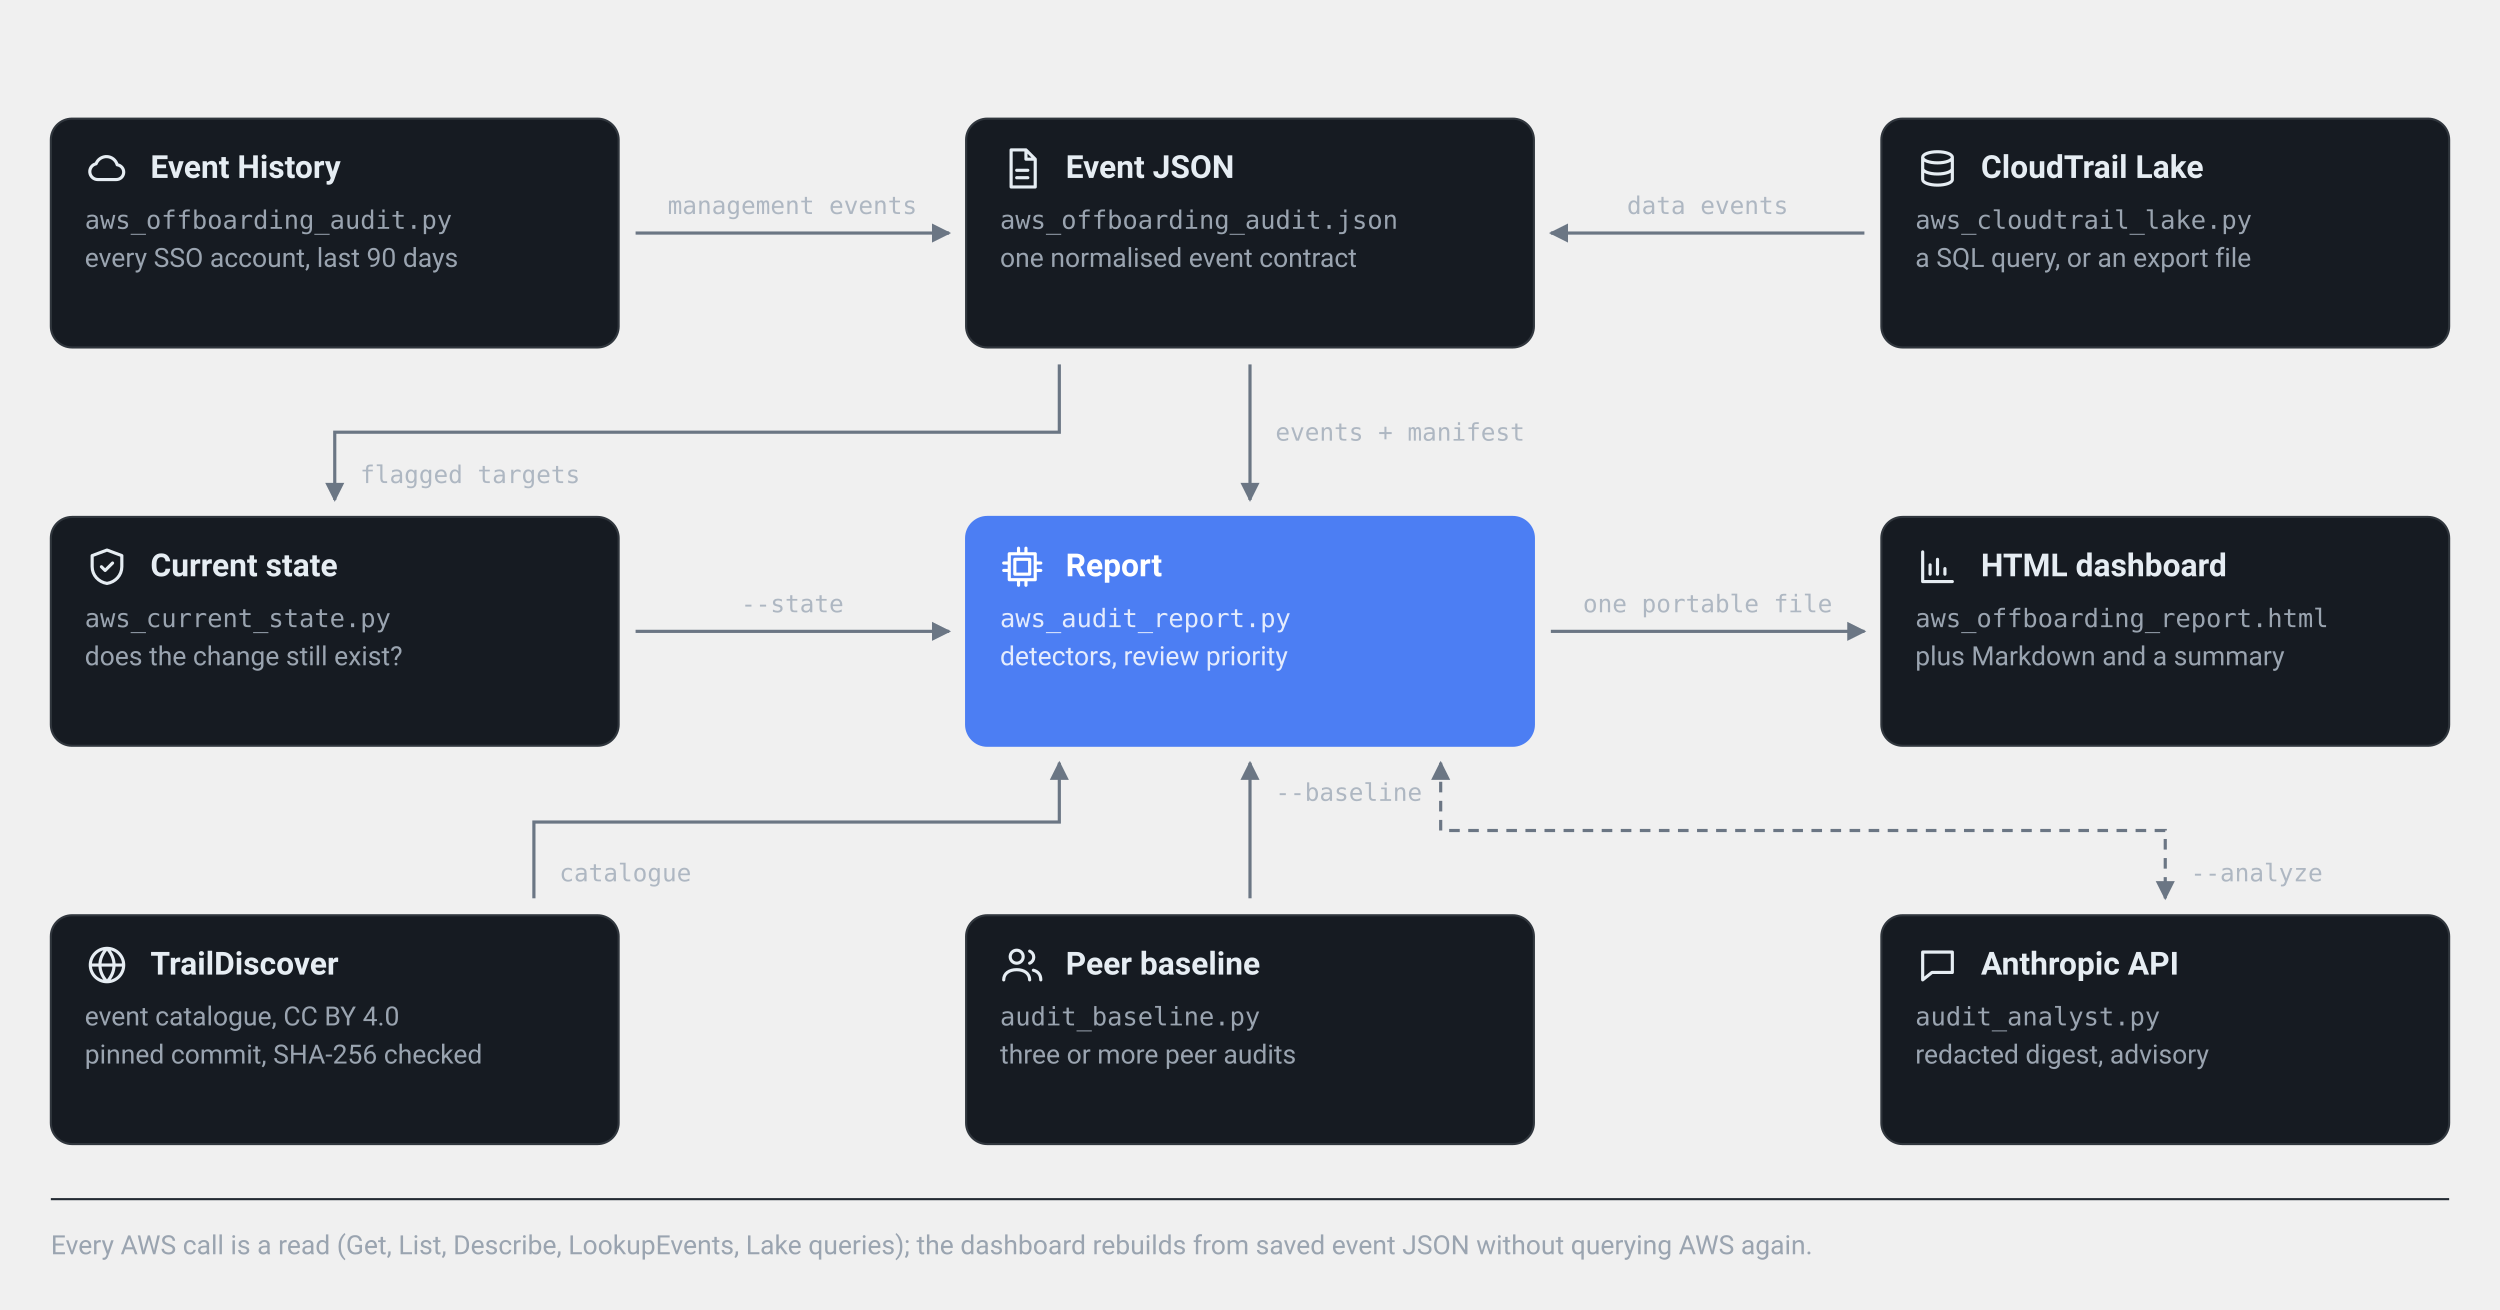
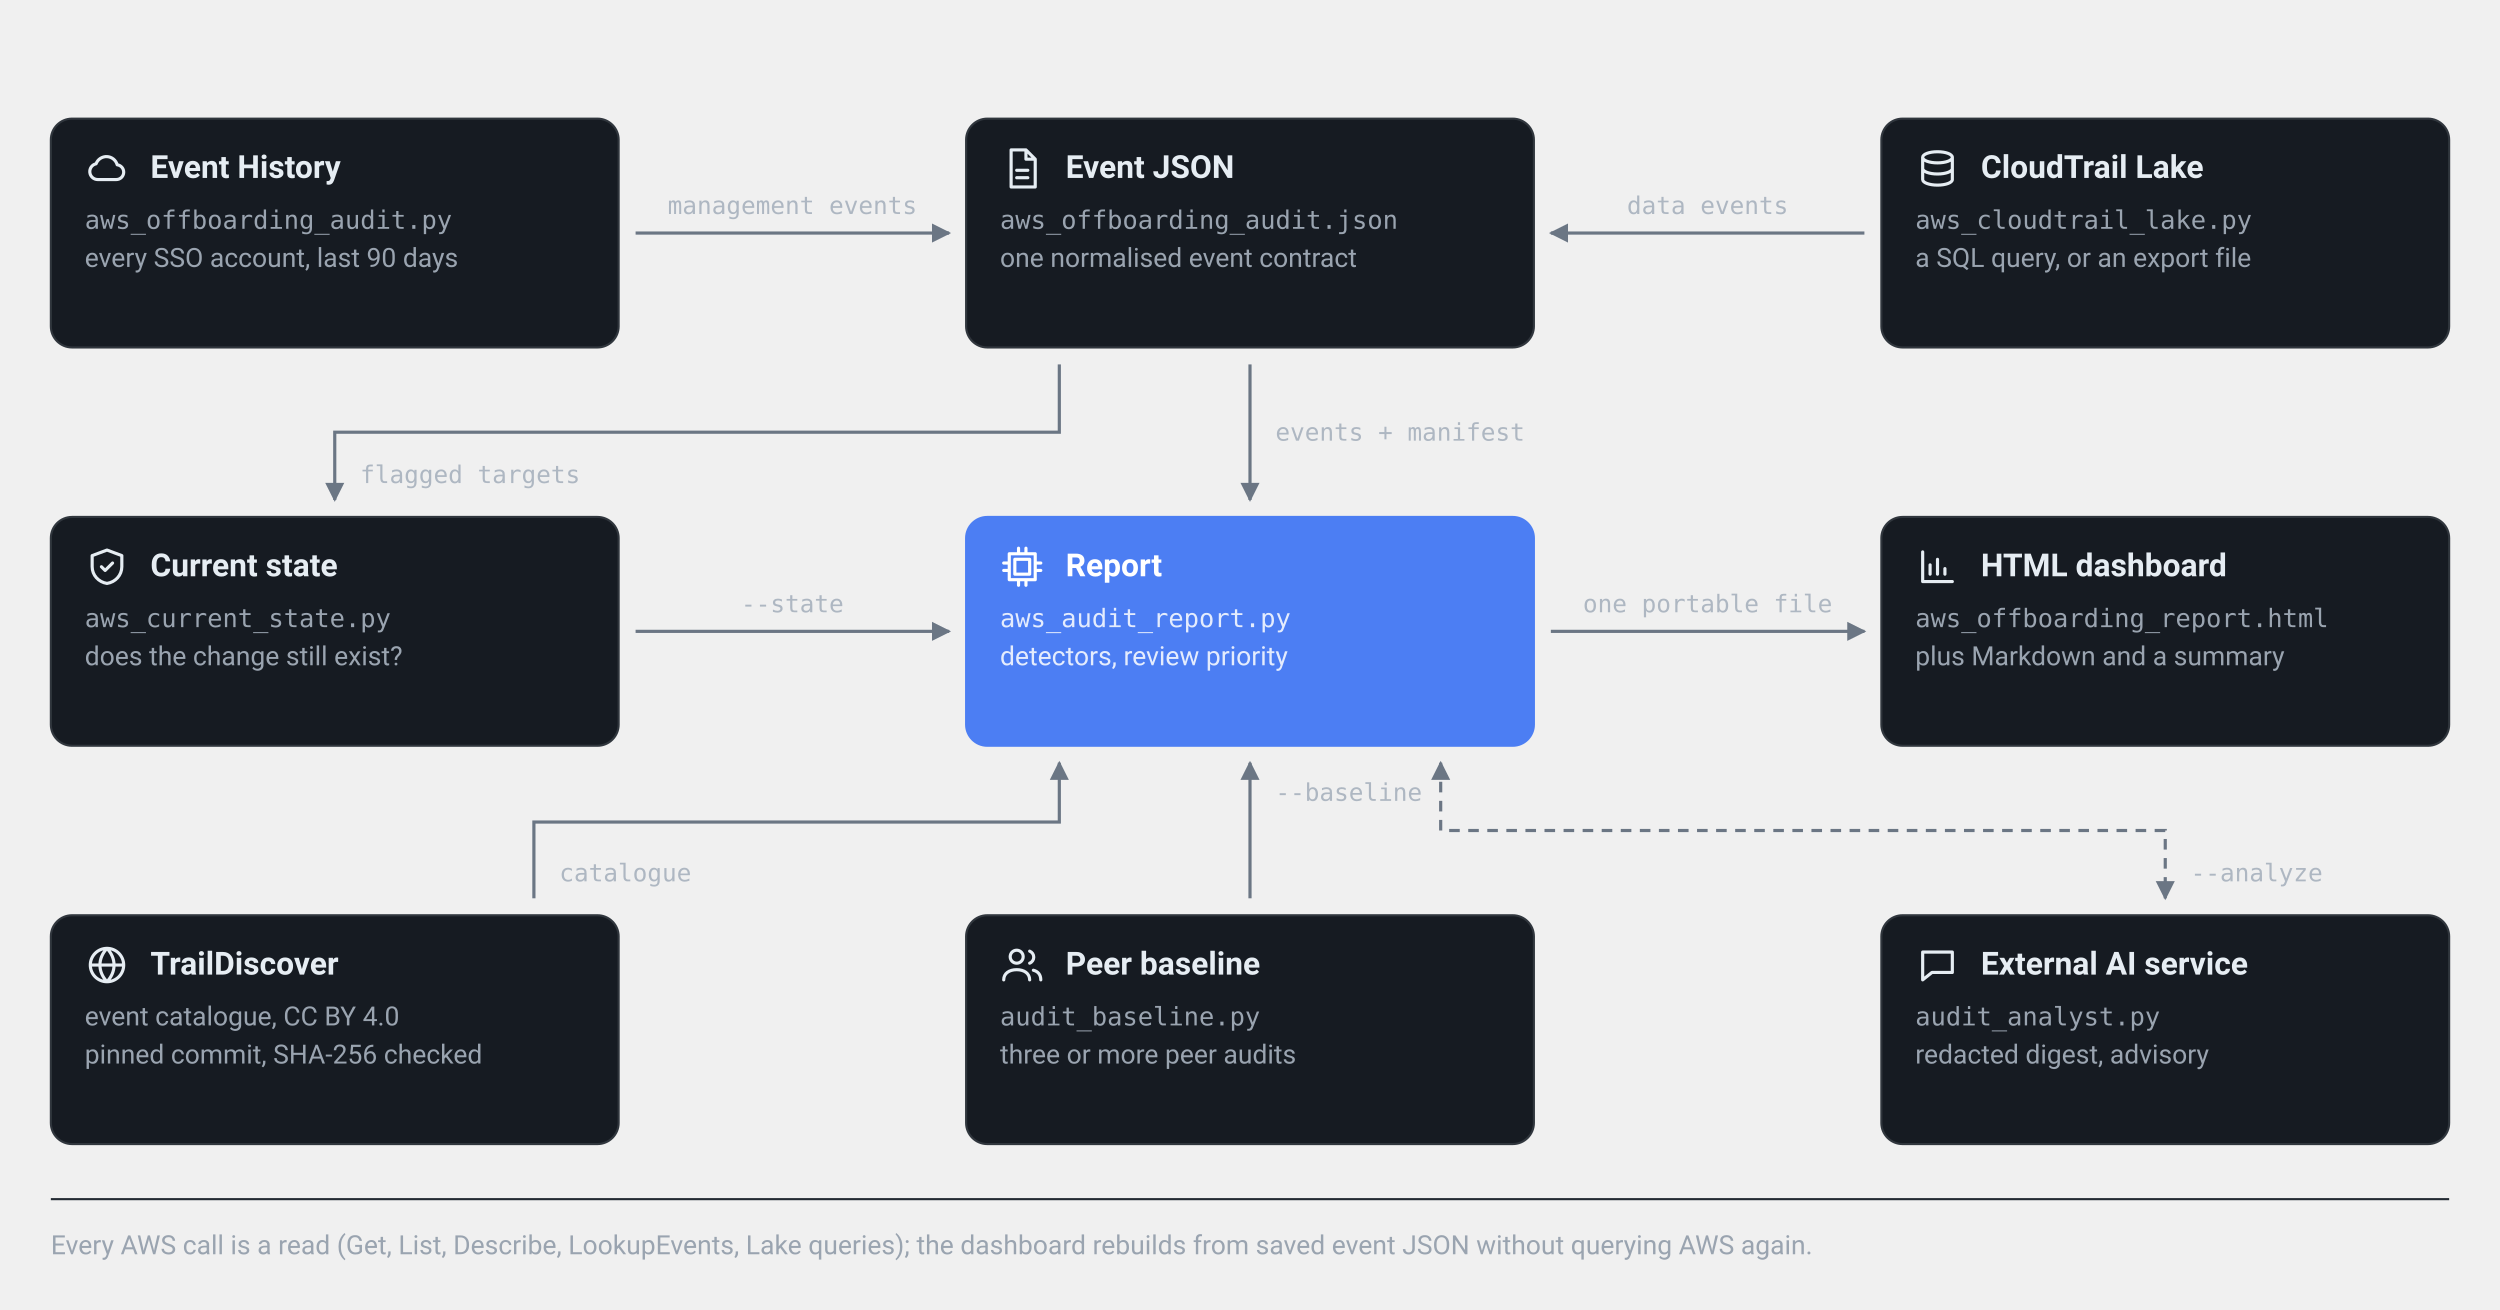
<svg xmlns="http://www.w3.org/2000/svg" viewBox="0 0 1180 618" width="1180" height="618" role="img" aria-label="Event History and CloudTrail Lake both write one event JSON file. The report reads it, with optional current state, a peer baseline, the pinned TrailDiscover catalogue and an external analysis, and writes the HTML dashboard. Every AWS call is a read.">
  <defs>
    <marker id="a" viewBox="0 0 10 10" refX="9" refY="5" markerWidth="6" markerHeight="6" orient="auto-start-reverse">
      <path d="M0 0 10 5 0 10z" fill="#6b7684" />
    </marker>
    <marker id="b" viewBox="0 0 10 10" refX="1" refY="5" markerWidth="6" markerHeight="6" orient="auto">
      <path d="M10 0 0 5 10 10z" fill="#6b7684" />
    </marker>
  </defs>
  <rect x="24" y="56" width="268" height="108" rx="10" fill="#161b22" stroke="#30363d" stroke-width="1" />
  <g transform="translate(40.0,69.0) scale(0.875)" fill="none" stroke="#e6edf3" stroke-width="1.7" stroke-linecap="round" stroke-linejoin="round">
    <path d="M7 18h10a4 4 0 0 0 .5-7.97A6 6 0 0 0 6.1 9.5 4.3 4.3 0 0 0 7 18z" />
  </g>
  <text x="71.0" y="84.0" font-family="system-ui,-apple-system,'Segoe UI',Roboto,Helvetica,Arial,sans-serif" font-size="15" fill="#e6edf3" text-anchor="start" font-weight="600">Event History</text>
  <text x="40.0" y="108.0" font-family="ui-monospace,SFMono-Regular,'SF Mono',Menlo,Consolas,monospace" font-size="12" fill="#9aa4b0" text-anchor="start">aws_offboarding_audit.py</text>
  <text x="40.0" y="126.0" font-family="system-ui,-apple-system,'Segoe UI',Roboto,Helvetica,Arial,sans-serif" font-size="12.5" fill="#9aa4b0" text-anchor="start">every SSO account, last 90 days</text>
  <rect x="456" y="56" width="268" height="108" rx="10" fill="#161b22" stroke="#30363d" stroke-width="1" />
  <g transform="translate(472.0,69.0) scale(0.875)" fill="none" stroke="#e6edf3" stroke-width="1.7" stroke-linecap="round" stroke-linejoin="round">
    <path d="M6 2h8l5 5v15H6z M14 2v5h5 M9 13h6 M9 17h6" />
  </g>
  <text x="503.0" y="84.0" font-family="system-ui,-apple-system,'Segoe UI',Roboto,Helvetica,Arial,sans-serif" font-size="15" fill="#e6edf3" text-anchor="start" font-weight="600">Event JSON</text>
  <text x="472.0" y="108.0" font-family="ui-monospace,SFMono-Regular,'SF Mono',Menlo,Consolas,monospace" font-size="12" fill="#9aa4b0" text-anchor="start">aws_offboarding_audit.json</text>
  <text x="472.0" y="126.0" font-family="system-ui,-apple-system,'Segoe UI',Roboto,Helvetica,Arial,sans-serif" font-size="12.5" fill="#9aa4b0" text-anchor="start">one normalised event contract</text>
  <rect x="888" y="56" width="268" height="108" rx="10" fill="#161b22" stroke="#30363d" stroke-width="1" />
  <g transform="translate(904.0,69.0) scale(0.875)" fill="none" stroke="#e6edf3" stroke-width="1.7" stroke-linecap="round" stroke-linejoin="round">
    <path d="M4 6c0-1.7 3.6-3 8-3s8 1.3 8 3-3.6 3-8 3-8-1.3-8-3z M4 6v12c0 1.7 3.6 3 8 3s8-1.3 8-3V6 M4 12c0 1.7 3.6 3 8 3s8-1.3 8-3" />
  </g>
  <text x="935.0" y="84.0" font-family="system-ui,-apple-system,'Segoe UI',Roboto,Helvetica,Arial,sans-serif" font-size="15" fill="#e6edf3" text-anchor="start" font-weight="600">CloudTrail Lake</text>
  <text x="904.0" y="108.0" font-family="ui-monospace,SFMono-Regular,'SF Mono',Menlo,Consolas,monospace" font-size="12" fill="#9aa4b0" text-anchor="start">aws_cloudtrail_lake.py</text>
  <text x="904.0" y="126.0" font-family="system-ui,-apple-system,'Segoe UI',Roboto,Helvetica,Arial,sans-serif" font-size="12.5" fill="#9aa4b0" text-anchor="start">a SQL query, or an export file</text>
  <rect x="24" y="244" width="268" height="108" rx="10" fill="#161b22" stroke="#30363d" stroke-width="1" />
  <g transform="translate(40.0,257.0) scale(0.875)" fill="none" stroke="#e6edf3" stroke-width="1.7" stroke-linecap="round" stroke-linejoin="round">
    <path d="M12 3 4 6v6c0 4.5 3.4 8.3 8 9 4.6-.7 8-4.5 8-9V6z M9 12l2 2 4-4" />
  </g>
  <text x="71.0" y="272.0" font-family="system-ui,-apple-system,'Segoe UI',Roboto,Helvetica,Arial,sans-serif" font-size="15" fill="#e6edf3" text-anchor="start" font-weight="600">Current state</text>
  <text x="40.0" y="296.0" font-family="ui-monospace,SFMono-Regular,'SF Mono',Menlo,Consolas,monospace" font-size="12" fill="#9aa4b0" text-anchor="start">aws_current_state.py</text>
  <text x="40.0" y="314.0" font-family="system-ui,-apple-system,'Segoe UI',Roboto,Helvetica,Arial,sans-serif" font-size="12.5" fill="#9aa4b0" text-anchor="start">does the change still exist?</text>
  <rect x="456" y="244" width="268" height="108" rx="10" fill="#4c7ef3" stroke="#4c7ef3" stroke-width="1" />
  <g transform="translate(472.0,257.0) scale(0.875)" fill="none" stroke="#ffffff" stroke-width="1.7" stroke-linecap="round" stroke-linejoin="round">
    <path d="M8 8h8v8H8z M5 5h14v14H5z M10 2v3 M14 2v3 M10 19v3 M14 19v3 M2 10h3 M2 14h3 M19 10h3 M19 14h3" />
  </g>
  <text x="503.0" y="272.0" font-family="system-ui,-apple-system,'Segoe UI',Roboto,Helvetica,Arial,sans-serif" font-size="15" fill="#ffffff" text-anchor="start" font-weight="600">Report</text>
  <text x="472.0" y="296.0" font-family="ui-monospace,SFMono-Regular,'SF Mono',Menlo,Consolas,monospace" font-size="12" fill="#ffffff" text-anchor="start" opacity="0.85">aws_audit_report.py</text>
  <text x="472.0" y="314.0" font-family="system-ui,-apple-system,'Segoe UI',Roboto,Helvetica,Arial,sans-serif" font-size="12.5" fill="#ffffff" text-anchor="start" opacity="0.85">detectors, review priority</text>
  <rect x="888" y="244" width="268" height="108" rx="10" fill="#161b22" stroke="#30363d" stroke-width="1" />
  <g transform="translate(904.0,257.0) scale(0.875)" fill="none" stroke="#e6edf3" stroke-width="1.7" stroke-linecap="round" stroke-linejoin="round">
    <path d="M4 20V4 M4 20h16 M8 16v-5 M12 16V8 M16 16v-3" />
  </g>
  <text x="935.0" y="272.0" font-family="system-ui,-apple-system,'Segoe UI',Roboto,Helvetica,Arial,sans-serif" font-size="15" fill="#e6edf3" text-anchor="start" font-weight="600">HTML dashboard</text>
  <text x="904.0" y="296.0" font-family="ui-monospace,SFMono-Regular,'SF Mono',Menlo,Consolas,monospace" font-size="12" fill="#9aa4b0" text-anchor="start">aws_offboarding_report.html</text>
  <text x="904.0" y="314.0" font-family="system-ui,-apple-system,'Segoe UI',Roboto,Helvetica,Arial,sans-serif" font-size="12.5" fill="#9aa4b0" text-anchor="start">plus Markdown and a summary</text>
  <rect x="24" y="432" width="268" height="108" rx="10" fill="#161b22" stroke="#30363d" stroke-width="1" />
  <g transform="translate(40.0,445.0) scale(0.875)" fill="none" stroke="#e6edf3" stroke-width="1.7" stroke-linecap="round" stroke-linejoin="round">
    <path d="M12 3a9 9 0 1 0 0 18 9 9 0 0 0 0-18z M3 12h18 M12 3c2.5 2.7 3.8 5.7 3.8 9s-1.3 6.3-3.8 9 M12 3c-2.5 2.7-3.8 5.7-3.8 9s1.3 6.3 3.8 9" />
  </g>
  <text x="71.0" y="460.0" font-family="system-ui,-apple-system,'Segoe UI',Roboto,Helvetica,Arial,sans-serif" font-size="15" fill="#e6edf3" text-anchor="start" font-weight="600">TrailDiscover</text>
  <text x="40.0" y="484.0" font-family="system-ui,-apple-system,'Segoe UI',Roboto,Helvetica,Arial,sans-serif" font-size="12.5" fill="#9aa4b0" text-anchor="start">event catalogue, CC BY 4.0</text>
  <text x="40.0" y="502.0" font-family="system-ui,-apple-system,'Segoe UI',Roboto,Helvetica,Arial,sans-serif" font-size="12.5" fill="#9aa4b0" text-anchor="start">pinned commit, SHA-256 checked</text>
  <rect x="456" y="432" width="268" height="108" rx="10" fill="#161b22" stroke="#30363d" stroke-width="1" />
  <g transform="translate(472.0,445.0) scale(0.875)" fill="none" stroke="#e6edf3" stroke-width="1.7" stroke-linecap="round" stroke-linejoin="round">
    <path d="M9 11a3.5 3.5 0 1 0 0-7 3.5 3.5 0 0 0 0 7z M2 20c0-3.5 3-5.5 7-5.5s7 2 7 5.5 M16 4.5a3.5 3.5 0 0 1 0 6.5 M18 14.8c2.4.6 4 2.3 4 5.2" />
  </g>
  <text x="503.0" y="460.0" font-family="system-ui,-apple-system,'Segoe UI',Roboto,Helvetica,Arial,sans-serif" font-size="15" fill="#e6edf3" text-anchor="start" font-weight="600">Peer baseline</text>
  <text x="472.0" y="484.0" font-family="ui-monospace,SFMono-Regular,'SF Mono',Menlo,Consolas,monospace" font-size="12" fill="#9aa4b0" text-anchor="start">audit_baseline.py</text>
  <text x="472.0" y="502.0" font-family="system-ui,-apple-system,'Segoe UI',Roboto,Helvetica,Arial,sans-serif" font-size="12.5" fill="#9aa4b0" text-anchor="start">three or more peer audits</text>
  <rect x="888" y="432" width="268" height="108" rx="10" fill="#161b22" stroke="#30363d" stroke-width="1" />
  <g transform="translate(904.0,445.0) scale(0.875)" fill="none" stroke="#e6edf3" stroke-width="1.7" stroke-linecap="round" stroke-linejoin="round">
    <path d="M4 5h16v11H9l-5 4z" />
  </g>
-   <text x="935.0" y="460.0" font-family="system-ui,-apple-system,'Segoe UI',Roboto,Helvetica,Arial,sans-serif" font-size="15" fill="#e6edf3" text-anchor="start" font-weight="600">Anthropic API</text>
+   <text x="935.0" y="460.0" font-family="system-ui,-apple-system,'Segoe UI',Roboto,Helvetica,Arial,sans-serif" font-size="15" fill="#e6edf3" text-anchor="start" font-weight="600">External AI service</text>
  <text x="904.0" y="484.0" font-family="ui-monospace,SFMono-Regular,'SF Mono',Menlo,Consolas,monospace" font-size="12" fill="#9aa4b0" text-anchor="start">audit_analyst.py</text>
  <text x="904.0" y="502.0" font-family="system-ui,-apple-system,'Segoe UI',Roboto,Helvetica,Arial,sans-serif" font-size="12.5" fill="#9aa4b0" text-anchor="start">redacted digest, advisory</text>
  <polyline points="300,110.0 448,110.0" fill="none" stroke="#6b7684" stroke-width="1.5" marker-end="url(#a)" />
  <text x="374.0" y="101.0" font-family="ui-monospace,SFMono-Regular,'SF Mono',Menlo,Consolas,monospace" font-size="11.5" fill="#aeb7c2" text-anchor="middle">management events</text>
  <polyline points="880,110.0 732,110.0" fill="none" stroke="#6b7684" stroke-width="1.5" marker-end="url(#a)" />
  <text x="806.0" y="101.0" font-family="ui-monospace,SFMono-Regular,'SF Mono',Menlo,Consolas,monospace" font-size="11.5" fill="#aeb7c2" text-anchor="middle">data events</text>
  <polyline points="590.0,172 590.0,236" fill="none" stroke="#6b7684" stroke-width="1.5" marker-end="url(#a)" />
  <text x="602.0" y="208.0" font-family="ui-monospace,SFMono-Regular,'SF Mono',Menlo,Consolas,monospace" font-size="11.5" fill="#aeb7c2" text-anchor="start">events + manifest</text>
  <polyline points="500,172 500,204 158.0,204 158.0,236" fill="none" stroke="#6b7684" stroke-width="1.5" marker-end="url(#a)" />
  <text x="170.0" y="228.0" font-family="ui-monospace,SFMono-Regular,'SF Mono',Menlo,Consolas,monospace" font-size="11.5" fill="#aeb7c2" text-anchor="start">flagged targets</text>
  <polyline points="300,298.0 448,298.0" fill="none" stroke="#6b7684" stroke-width="1.5" marker-end="url(#a)" />
  <text x="374.0" y="289.0" font-family="ui-monospace,SFMono-Regular,'SF Mono',Menlo,Consolas,monospace" font-size="11.5" fill="#aeb7c2" text-anchor="middle">--state</text>
  <polyline points="732,298.0 880,298.0" fill="none" stroke="#6b7684" stroke-width="1.5" marker-end="url(#a)" />
  <text x="806.0" y="289.0" font-family="ui-monospace,SFMono-Regular,'SF Mono',Menlo,Consolas,monospace" font-size="11.5" fill="#aeb7c2" text-anchor="middle">one portable file</text>
  <polyline points="252,424 252,388 500,388 500,360" fill="none" stroke="#6b7684" stroke-width="1.5" marker-end="url(#a)" />
  <text x="264.0" y="416.0" font-family="ui-monospace,SFMono-Regular,'SF Mono',Menlo,Consolas,monospace" font-size="11.5" fill="#aeb7c2" text-anchor="start">catalogue</text>
  <polyline points="590.0,424 590.0,360" fill="none" stroke="#6b7684" stroke-width="1.5" marker-end="url(#a)" />
  <text x="602.0" y="378.0" font-family="ui-monospace,SFMono-Regular,'SF Mono',Menlo,Consolas,monospace" font-size="11.5" fill="#aeb7c2" text-anchor="start">--baseline</text>
  <polyline points="680,360 680,392 1022.0,392 1022.0,424" fill="none" stroke="#6b7684" stroke-width="1.5" stroke-dasharray="5 4" marker-end="url(#a)" marker-start="url(#b)" />
  <text x="1034.0" y="416.0" font-family="ui-monospace,SFMono-Regular,'SF Mono',Menlo,Consolas,monospace" font-size="11.5" fill="#aeb7c2" text-anchor="start">--analyze</text>
  <line x1="24" y1="566" x2="1156" y2="566" stroke="#232a33" stroke-width="1" />
  <text x="24.0" y="592.0" font-family="system-ui,-apple-system,'Segoe UI',Roboto,Helvetica,Arial,sans-serif" font-size="12.5" fill="#9aa4b0" text-anchor="start">Every AWS call is a read (Get, List, Describe, LookupEvents, Lake queries); the dashboard rebuilds from saved event JSON without querying AWS again.</text>
</svg>
